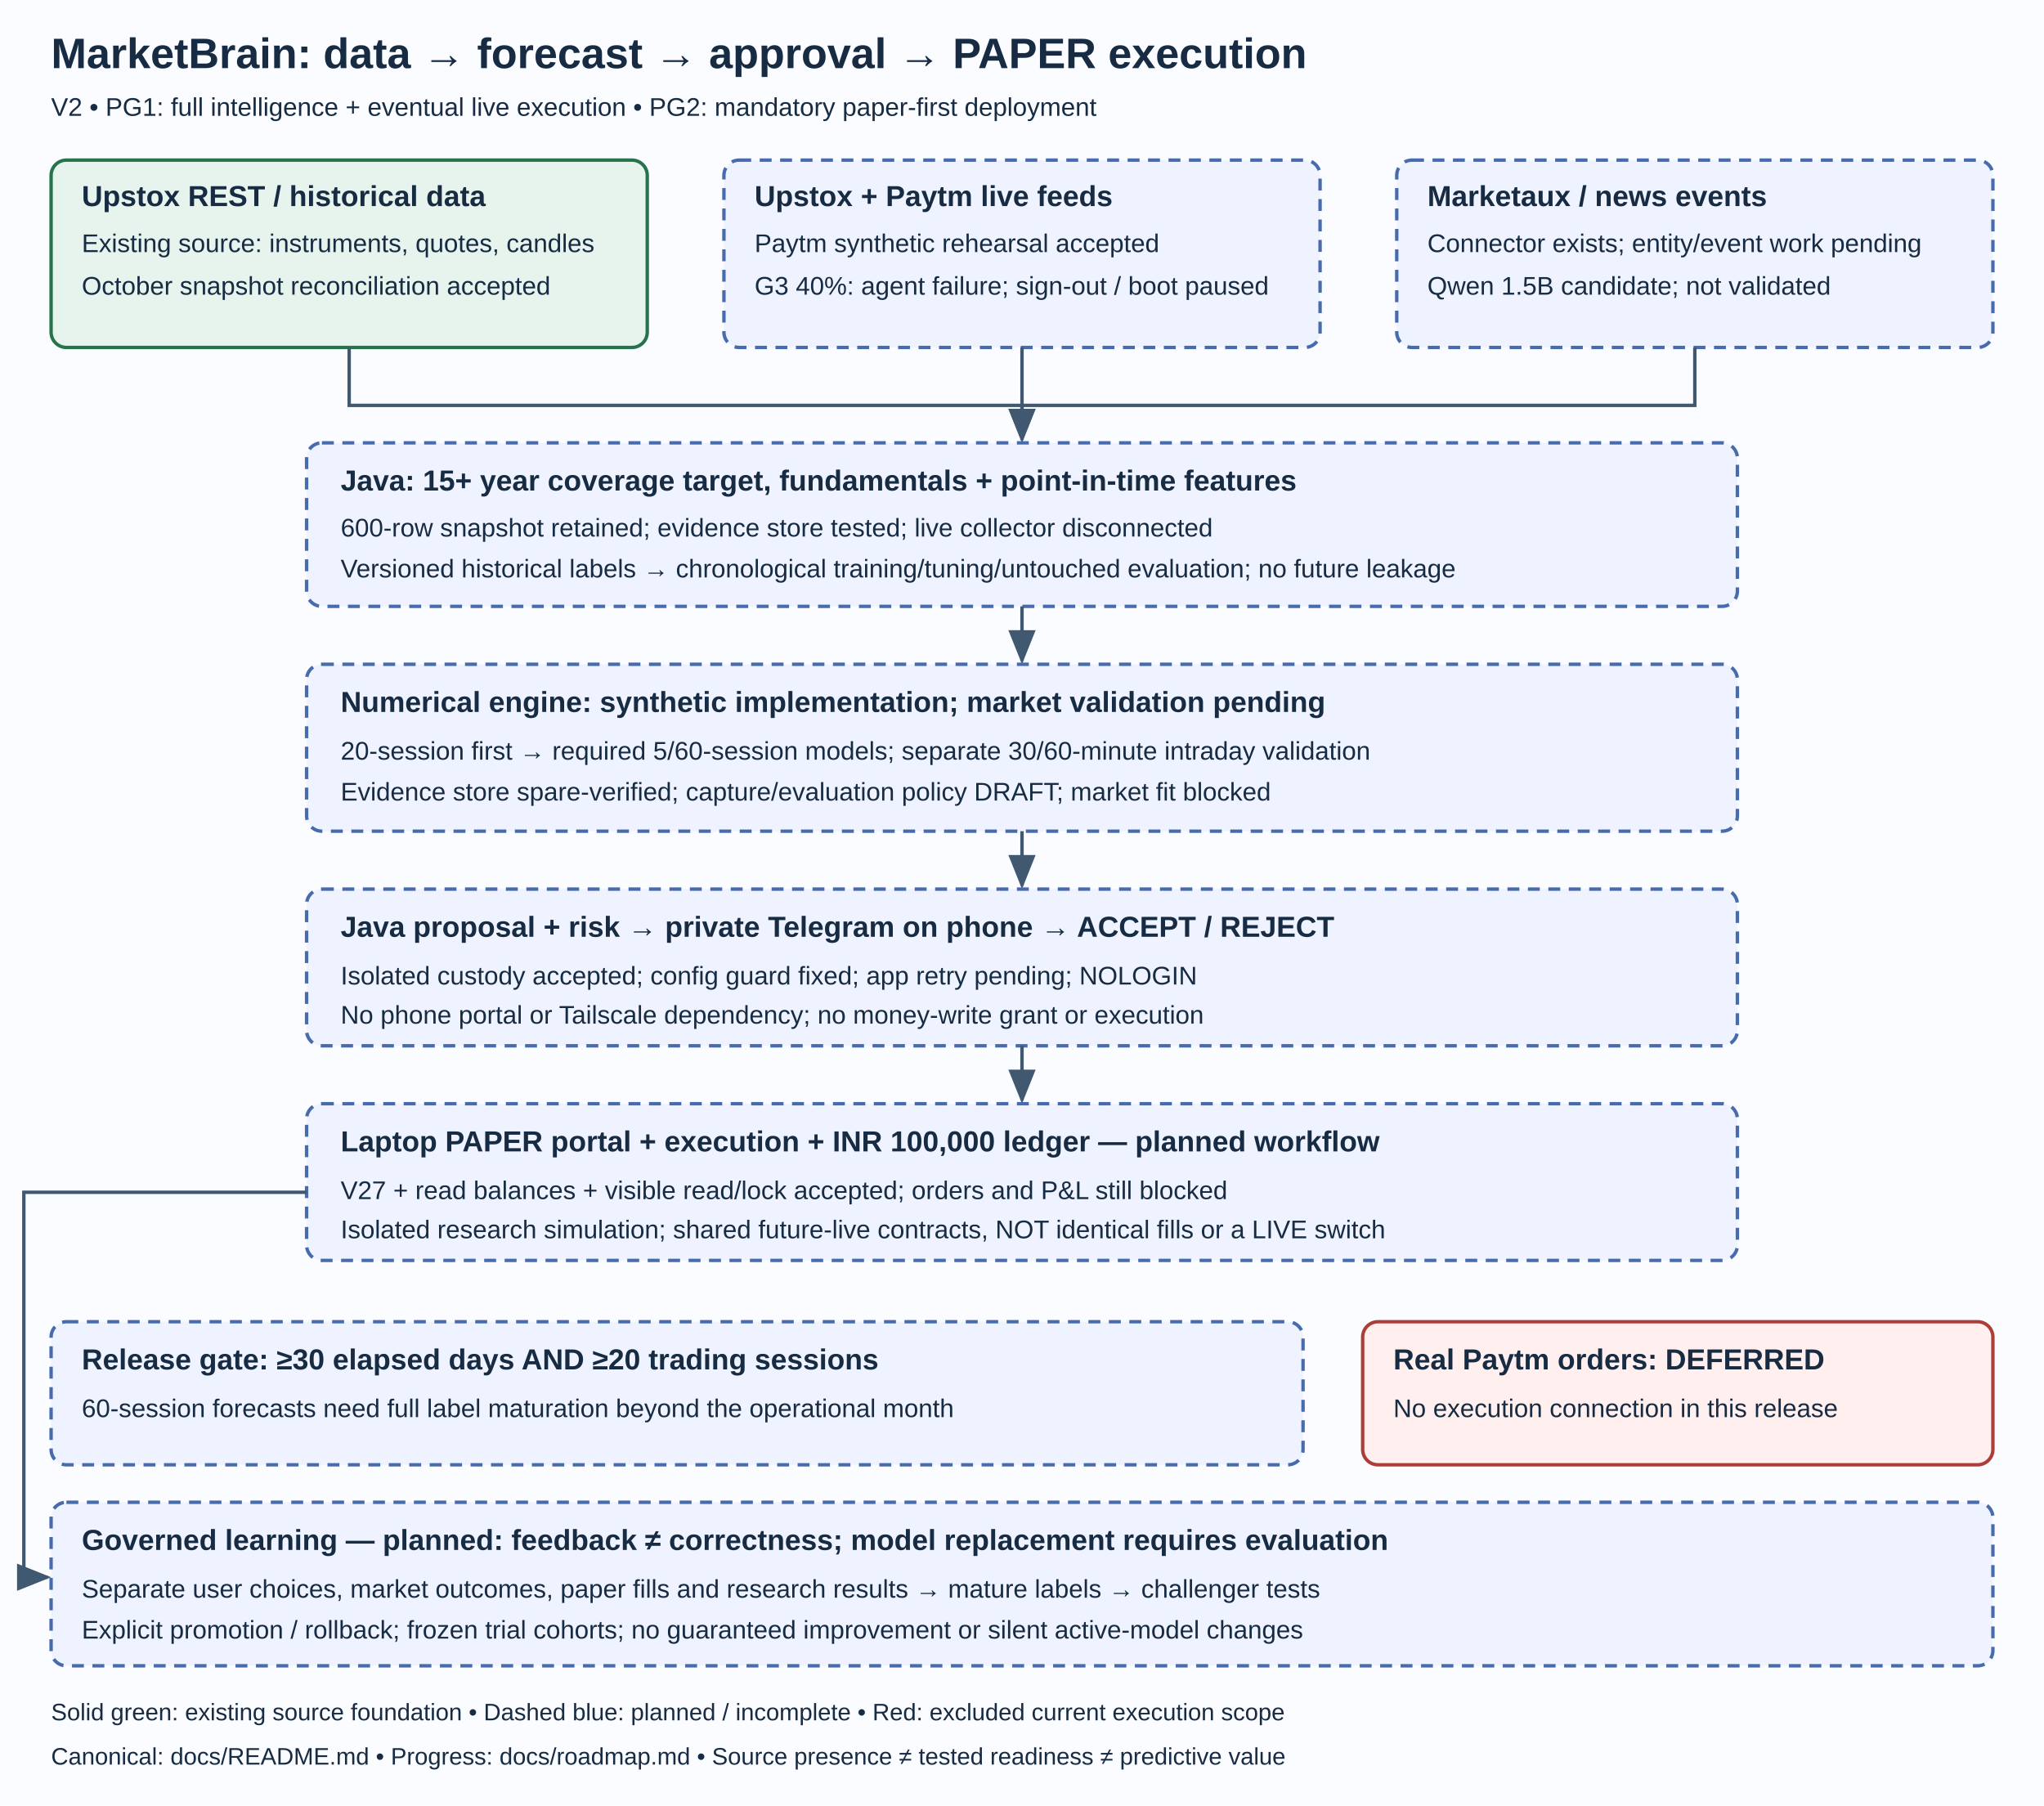
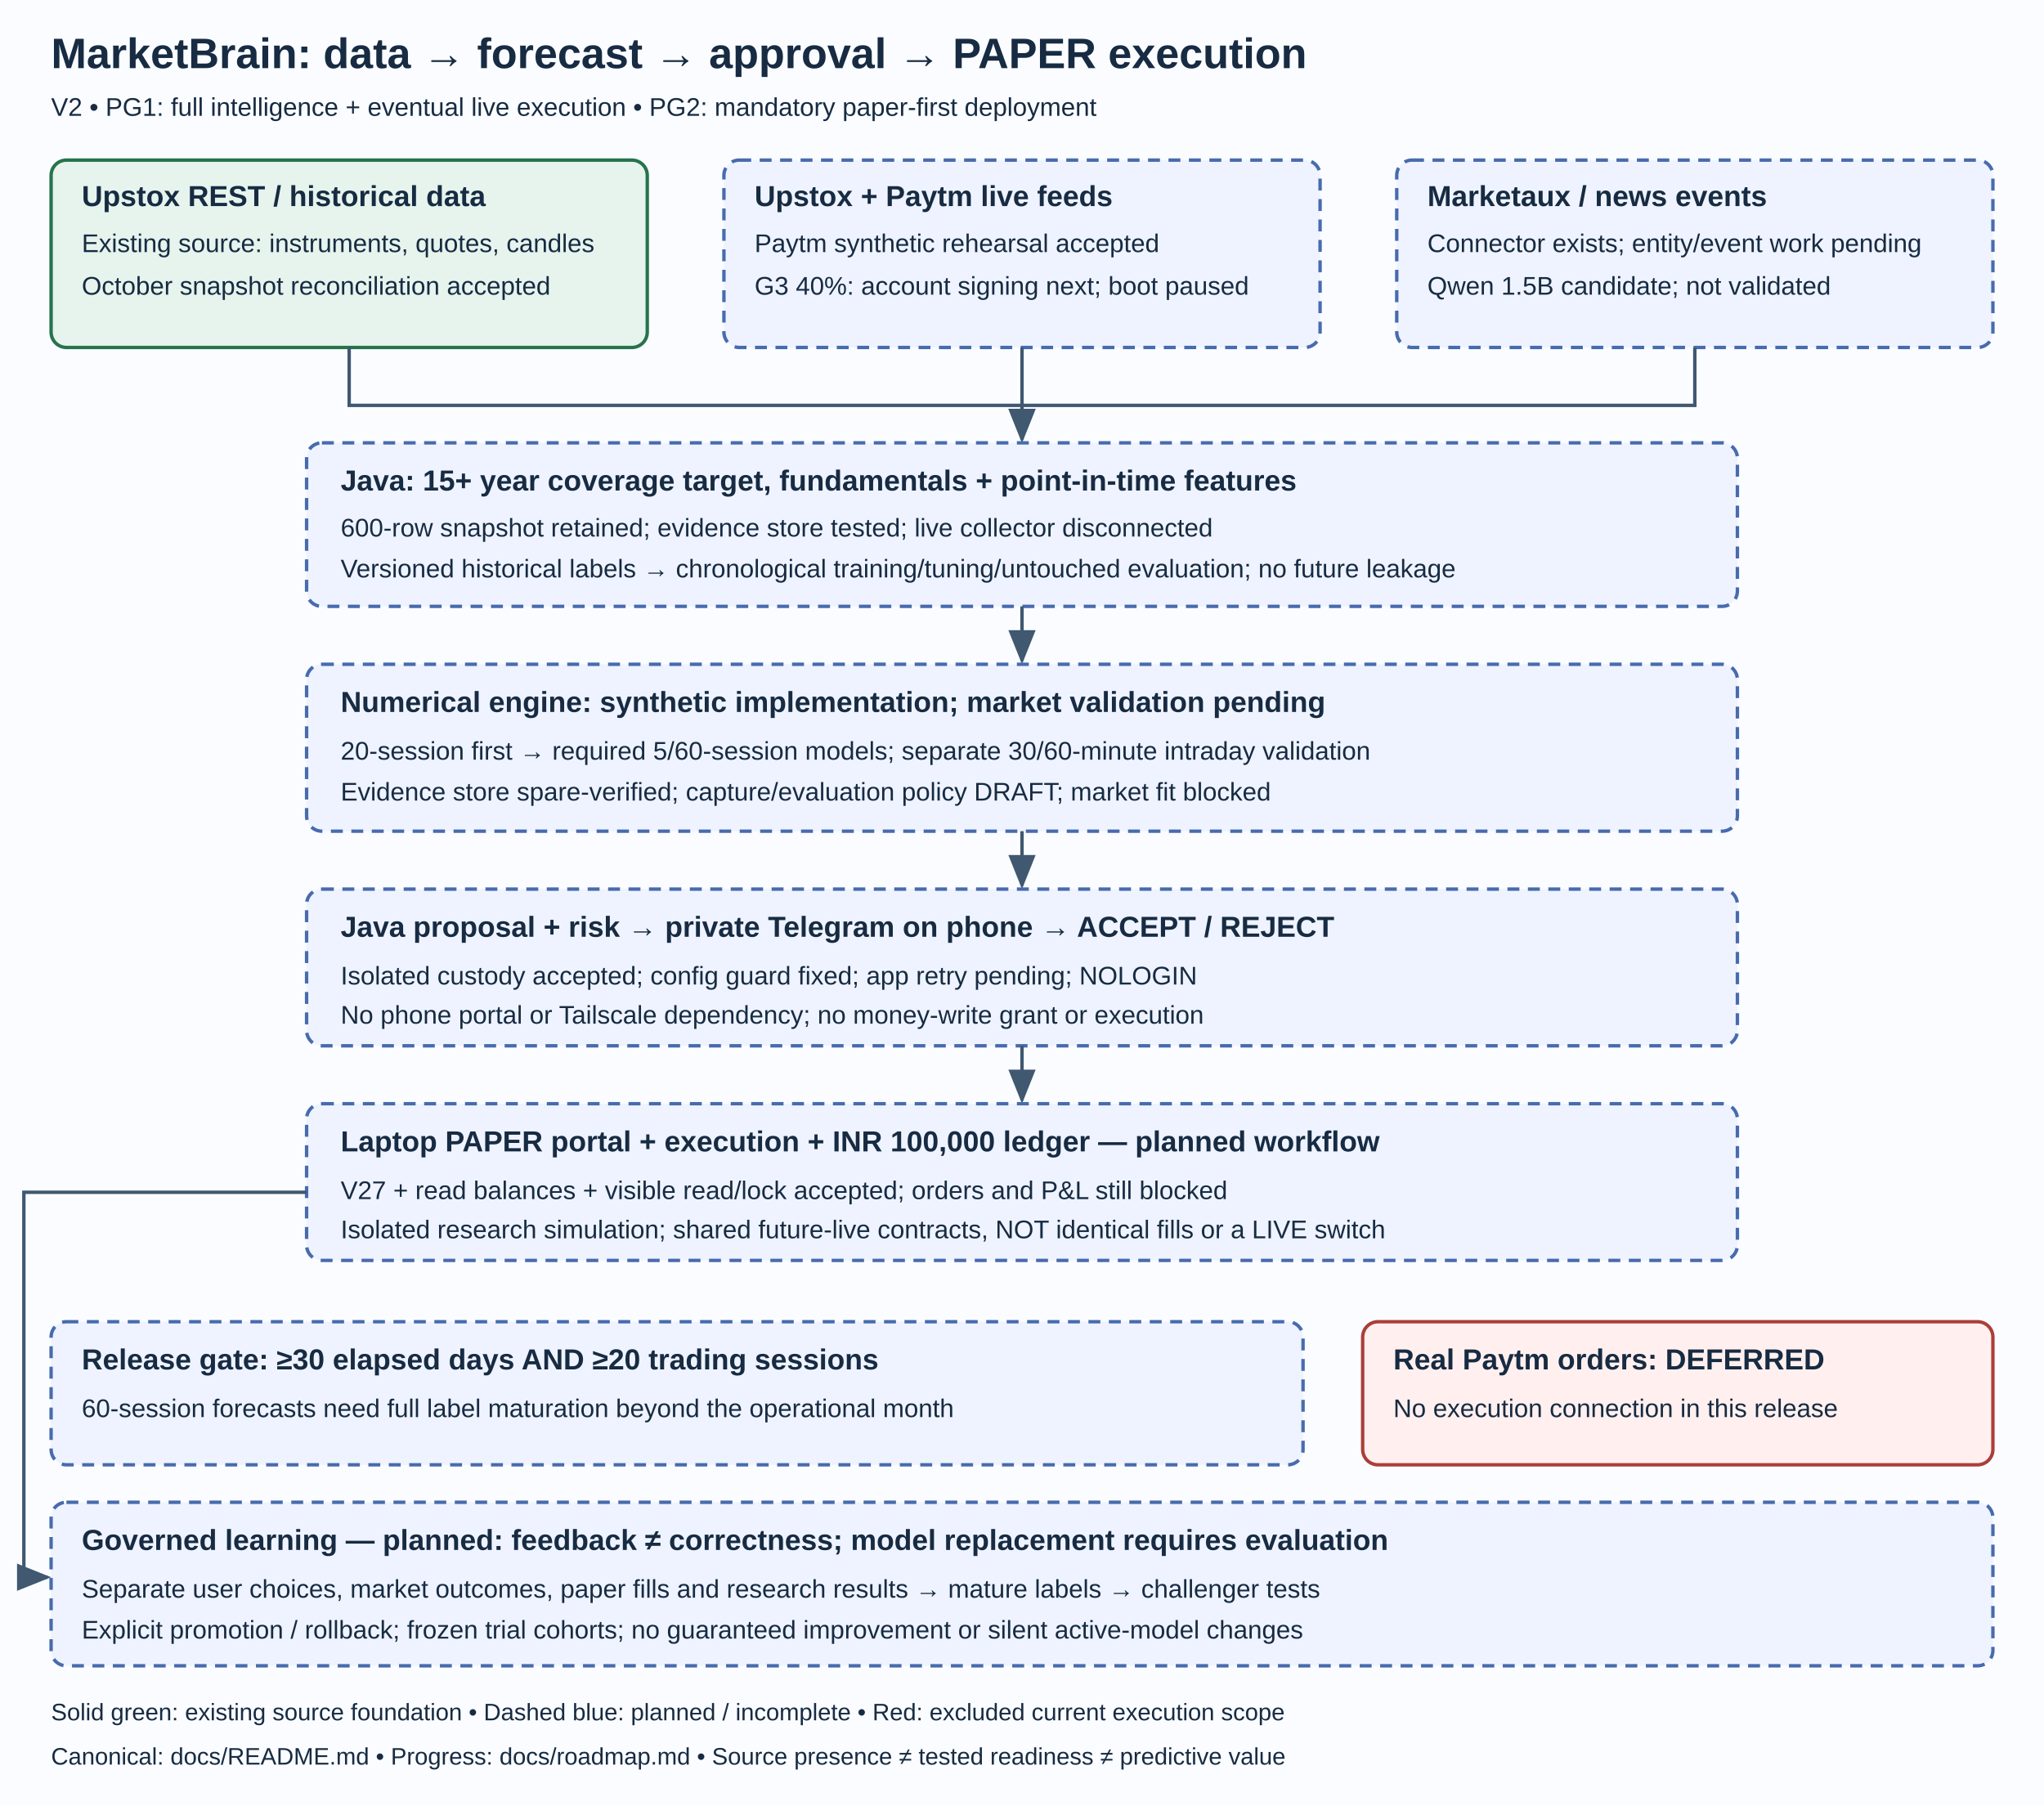
<svg xmlns="http://www.w3.org/2000/svg" width="1200" height="1060" viewBox="0 0 1200 1060" role="img" aria-labelledby="title desc">
  <defs>
    <marker id="arrow" markerWidth="10" markerHeight="8" refX="9" refY="4" orient="auto">
      <path d="M0,0 L10,4 L0,8 Z" fill="#405870" />
    </marker>
    <style>
      text { font-family: Arial, sans-serif; fill: #172b42; }
      .heading { font-size: 25px; font-weight: bold; }
      .label { font-size: 17px; font-weight: bold; }
      .body { font-size: 15px; }
      .small { font-size: 14px; }
      .existing { fill: #e6f4ed; stroke: #26734c; stroke-width: 2; }
      .planned { fill: #eef3ff; stroke: #486bad; stroke-width: 2; stroke-dasharray: 7 5; }
      .blocked { fill: #fff0ef; stroke: #ab3e38; stroke-width: 2; }
      .line { fill: none; stroke: #405870; stroke-width: 2; marker-end: url(#arrow); }
    </style>
  </defs>
  <rect width="1200" height="1060" fill="#fafcff" />
  <text x="30" y="40" class="heading">MarketBrain: data → forecast → approval → PAPER execution</text>
  <text x="30" y="68" class="body">V2 • PG1: full intelligence + eventual live execution • PG2: mandatory paper-first deployment</text>
  <rect x="30" y="94" width="350" height="110" rx="9" class="existing" />
  <text x="48" y="121" class="label">Upstox REST / historical data</text>
  <text x="48" y="148" class="body">Existing source: instruments, quotes, candles</text>
  <text x="48" y="173" class="body">October snapshot reconciliation accepted</text>
  <rect x="425" y="94" width="350" height="110" rx="9" class="planned" />
  <text x="443" y="121" class="label">Upstox + Paytm live feeds</text>
  <text x="443" y="148" class="body">Paytm synthetic rehearsal accepted</text>
-   <text x="443" y="173" class="body">G3 40%: agent failure; sign-out / boot paused</text>
+   <text x="443" y="173" class="body">G3 40%: account signing next; boot paused</text>
  <rect x="820" y="94" width="350" height="110" rx="9" class="planned" />
  <text x="838" y="121" class="label">Marketaux / news events</text>
  <text x="838" y="148" class="body">Connector exists; entity/event work pending</text>
  <text x="838" y="173" class="body">Qwen 1.5B candidate; not validated</text>
  <path d="M205 204 V238 H600 V258" class="line" />
  <path d="M600 204 V258" class="line" />
  <path d="M995 204 V238 H600" fill="none" stroke="#405870" stroke-width="2" />
  <rect x="180" y="260" width="840" height="96" rx="9" class="planned" />
  <text x="200" y="288" class="label">Java: 15+ year coverage target, fundamentals + point-in-time features</text>
  <text x="200" y="315" class="body">600-row snapshot retained; evidence store tested; live collector disconnected</text>
  <text x="200" y="339" class="body">Versioned historical labels → chronological training/tuning/untouched evaluation; no future leakage</text>
  <path d="M600 356 V388" class="line" />
  <rect x="180" y="390" width="840" height="98" rx="9" class="planned" />
  <text x="200" y="418" class="label">Numerical engine: synthetic implementation; market validation pending</text>
  <text x="200" y="446" class="body">20-session first → required 5/60-session models; separate 30/60-minute intraday validation</text>
  <text x="200" y="470" class="body">Evidence store spare-verified; capture/evaluation policy DRAFT; market fit blocked</text>
  <path d="M600 488 V520" class="line" />
  <rect x="180" y="522" width="840" height="92" rx="9" class="planned" />
  <text x="200" y="550" class="label">Java proposal + risk → private Telegram on phone → ACCEPT / REJECT</text>
  <text x="200" y="578" class="body">Isolated custody accepted; config guard fixed; app retry pending; NOLOGIN</text>
  <text x="200" y="601" class="body">No phone portal or Tailscale dependency; no money-write grant or execution</text>
  <path d="M600 614 V646" class="line" />
  <rect x="180" y="648" width="840" height="92" rx="9" class="planned" />
  <text x="200" y="676" class="label">Laptop PAPER portal + execution + INR 100,000 ledger — planned workflow</text>
  <text x="200" y="704" class="body">V27 + read balances + visible read/lock accepted; orders and P&amp;L still blocked</text>
  <text x="200" y="727" class="body">Isolated research simulation; shared future-live contracts, NOT identical fills or a LIVE switch</text>
  <rect x="30" y="776" width="735" height="84" rx="9" class="planned" />
  <text x="48" y="804" class="label">Release gate: ≥30 elapsed days AND ≥20 trading sessions</text>
  <text x="48" y="832" class="body">60-session forecasts need full label maturation beyond the operational month</text>
  <rect x="800" y="776" width="370" height="84" rx="9" class="blocked" />
  <text x="818" y="804" class="label">Real Paytm orders: DEFERRED</text>
  <text x="818" y="832" class="body">No execution connection in this release</text>
  <path d="M180 700 H14 V926 H28" class="line" />
  <rect x="30" y="882" width="1140" height="96" rx="9" class="planned" />
  <text x="48" y="910" class="label">Governed learning — planned: feedback ≠ correctness; model replacement requires evaluation</text>
  <text x="48" y="938" class="body">Separate user choices, market outcomes, paper fills and research results → mature labels → challenger tests</text>
  <text x="48" y="962" class="body">Explicit promotion / rollback; frozen trial cohorts; no guaranteed improvement or silent active-model changes</text>
  <text x="30" y="1010" class="small">Solid green: existing source foundation • Dashed blue: planned / incomplete • Red: excluded current execution scope</text>
  <text x="30" y="1036" class="small">Canonical: docs/README.md • Progress: docs/roadmap.md • Source presence ≠ tested readiness ≠ predictive value</text>
</svg>
